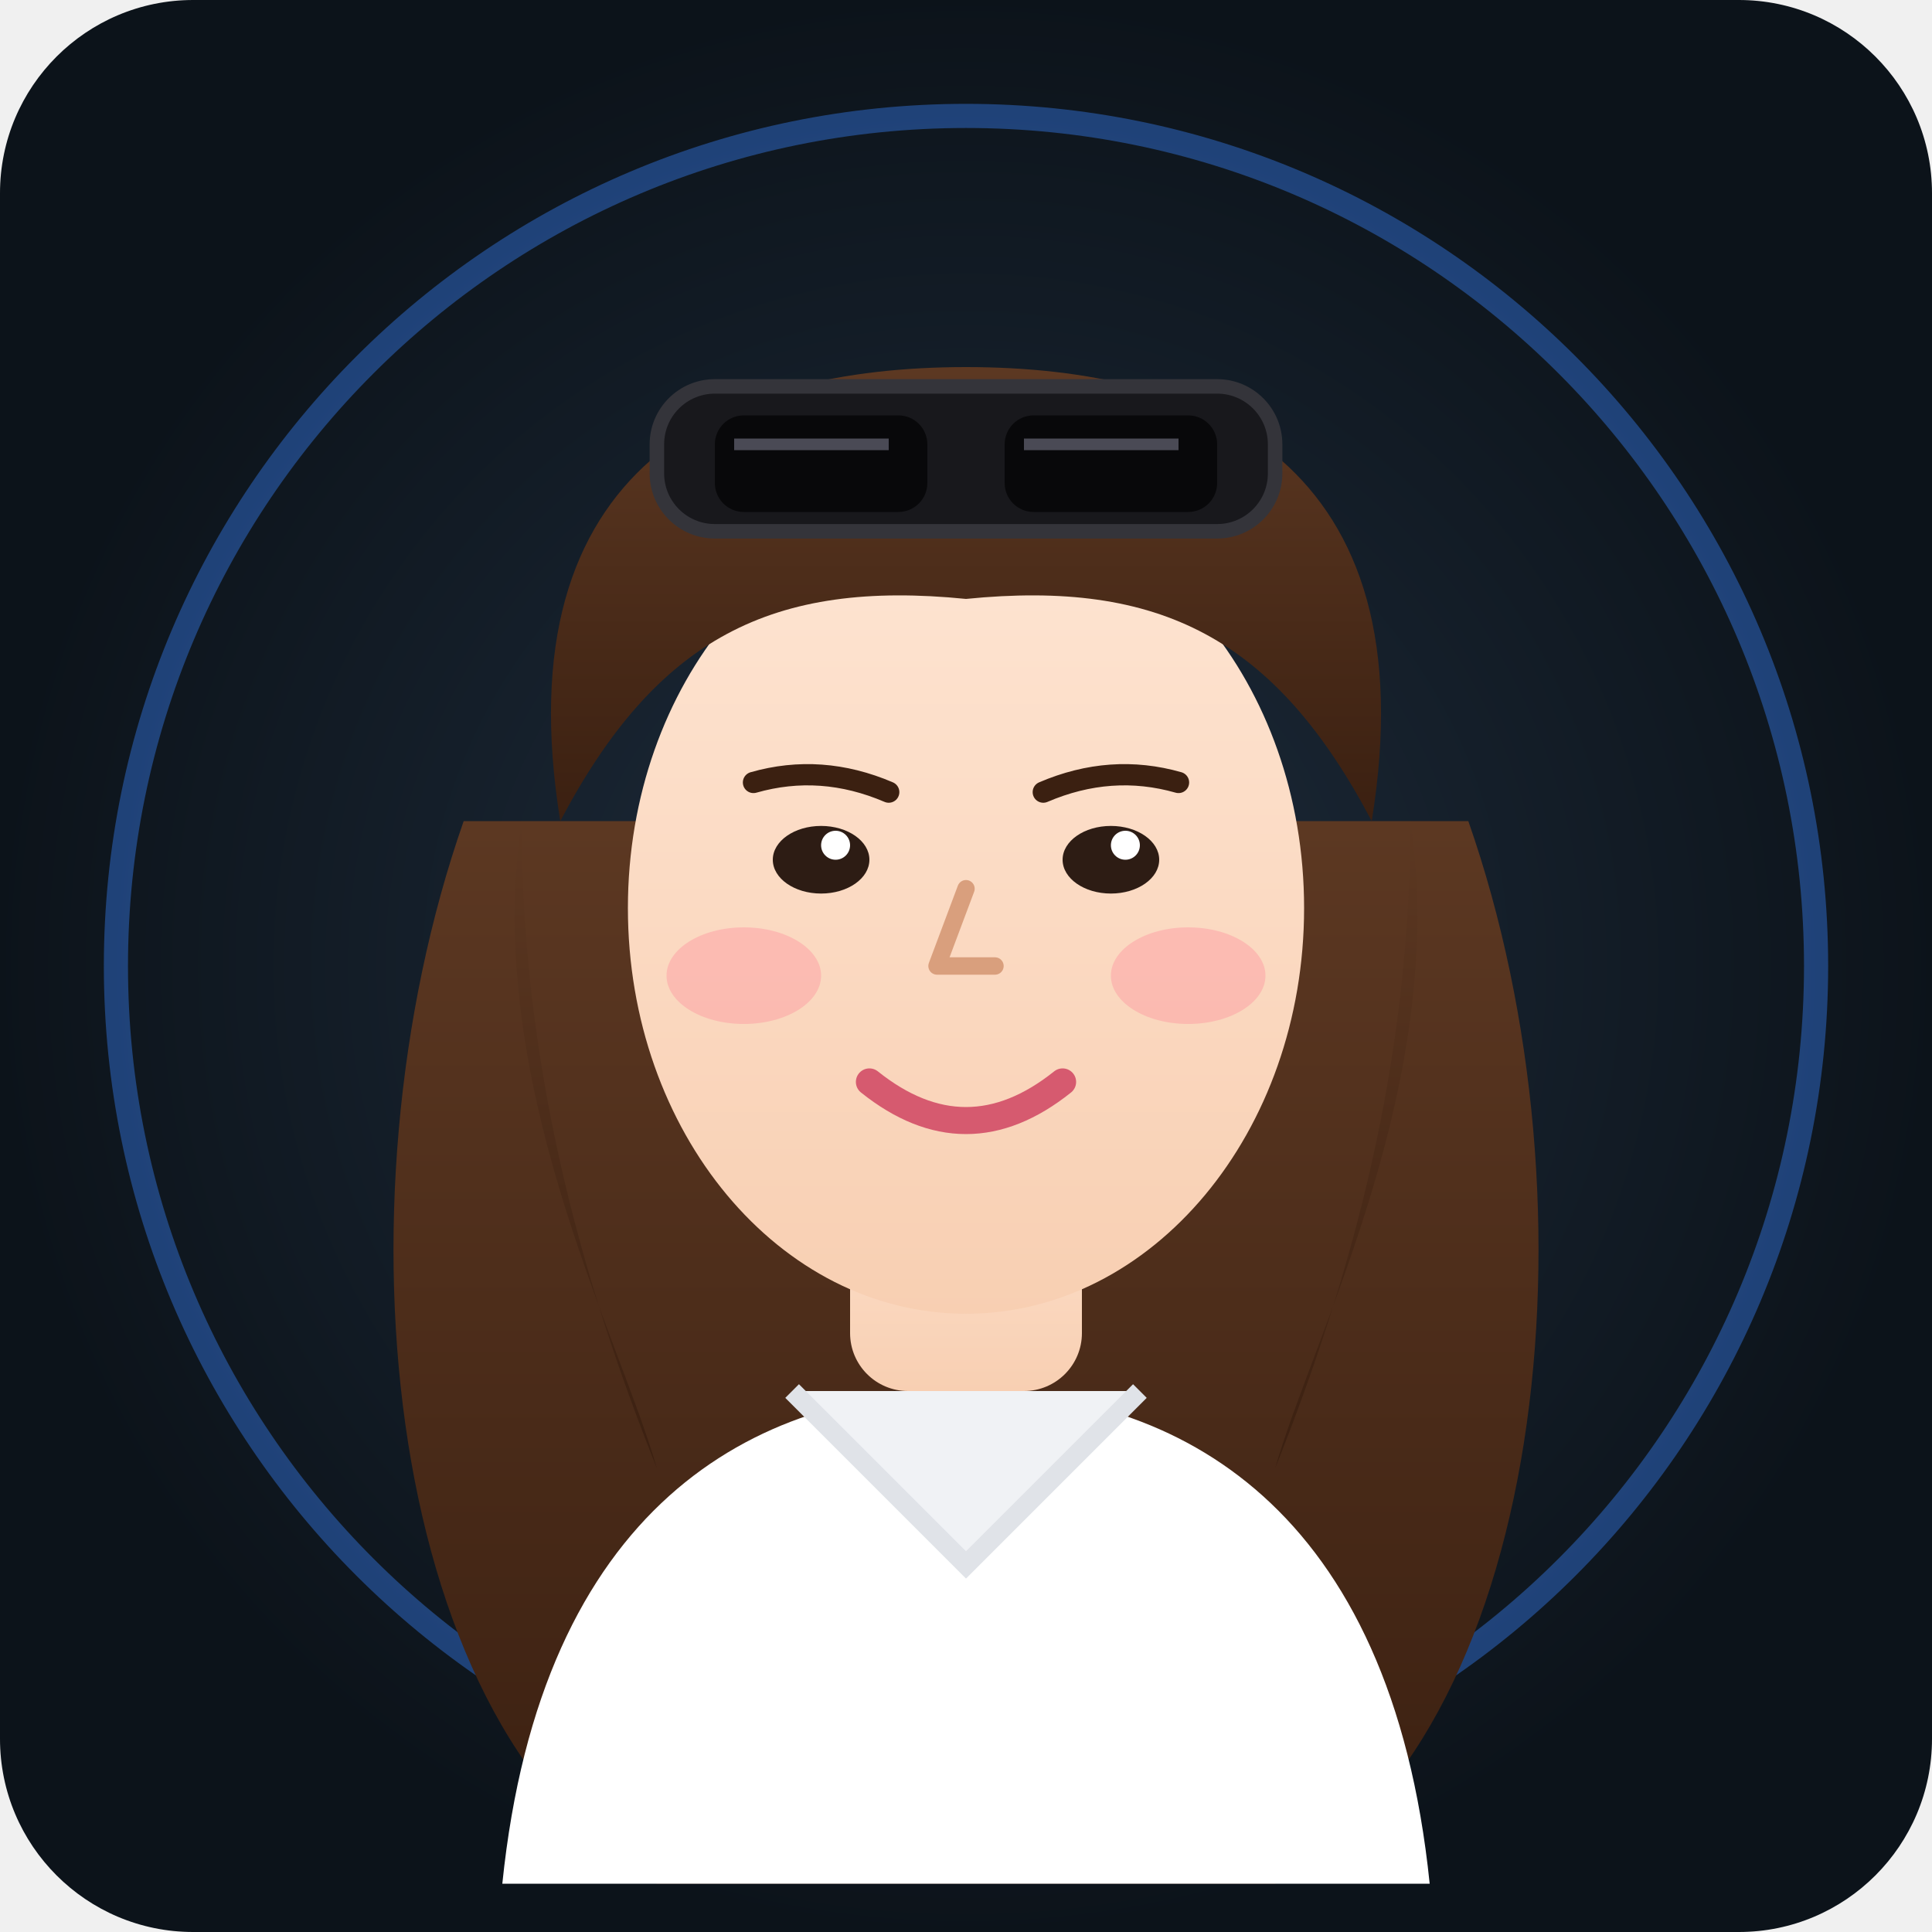
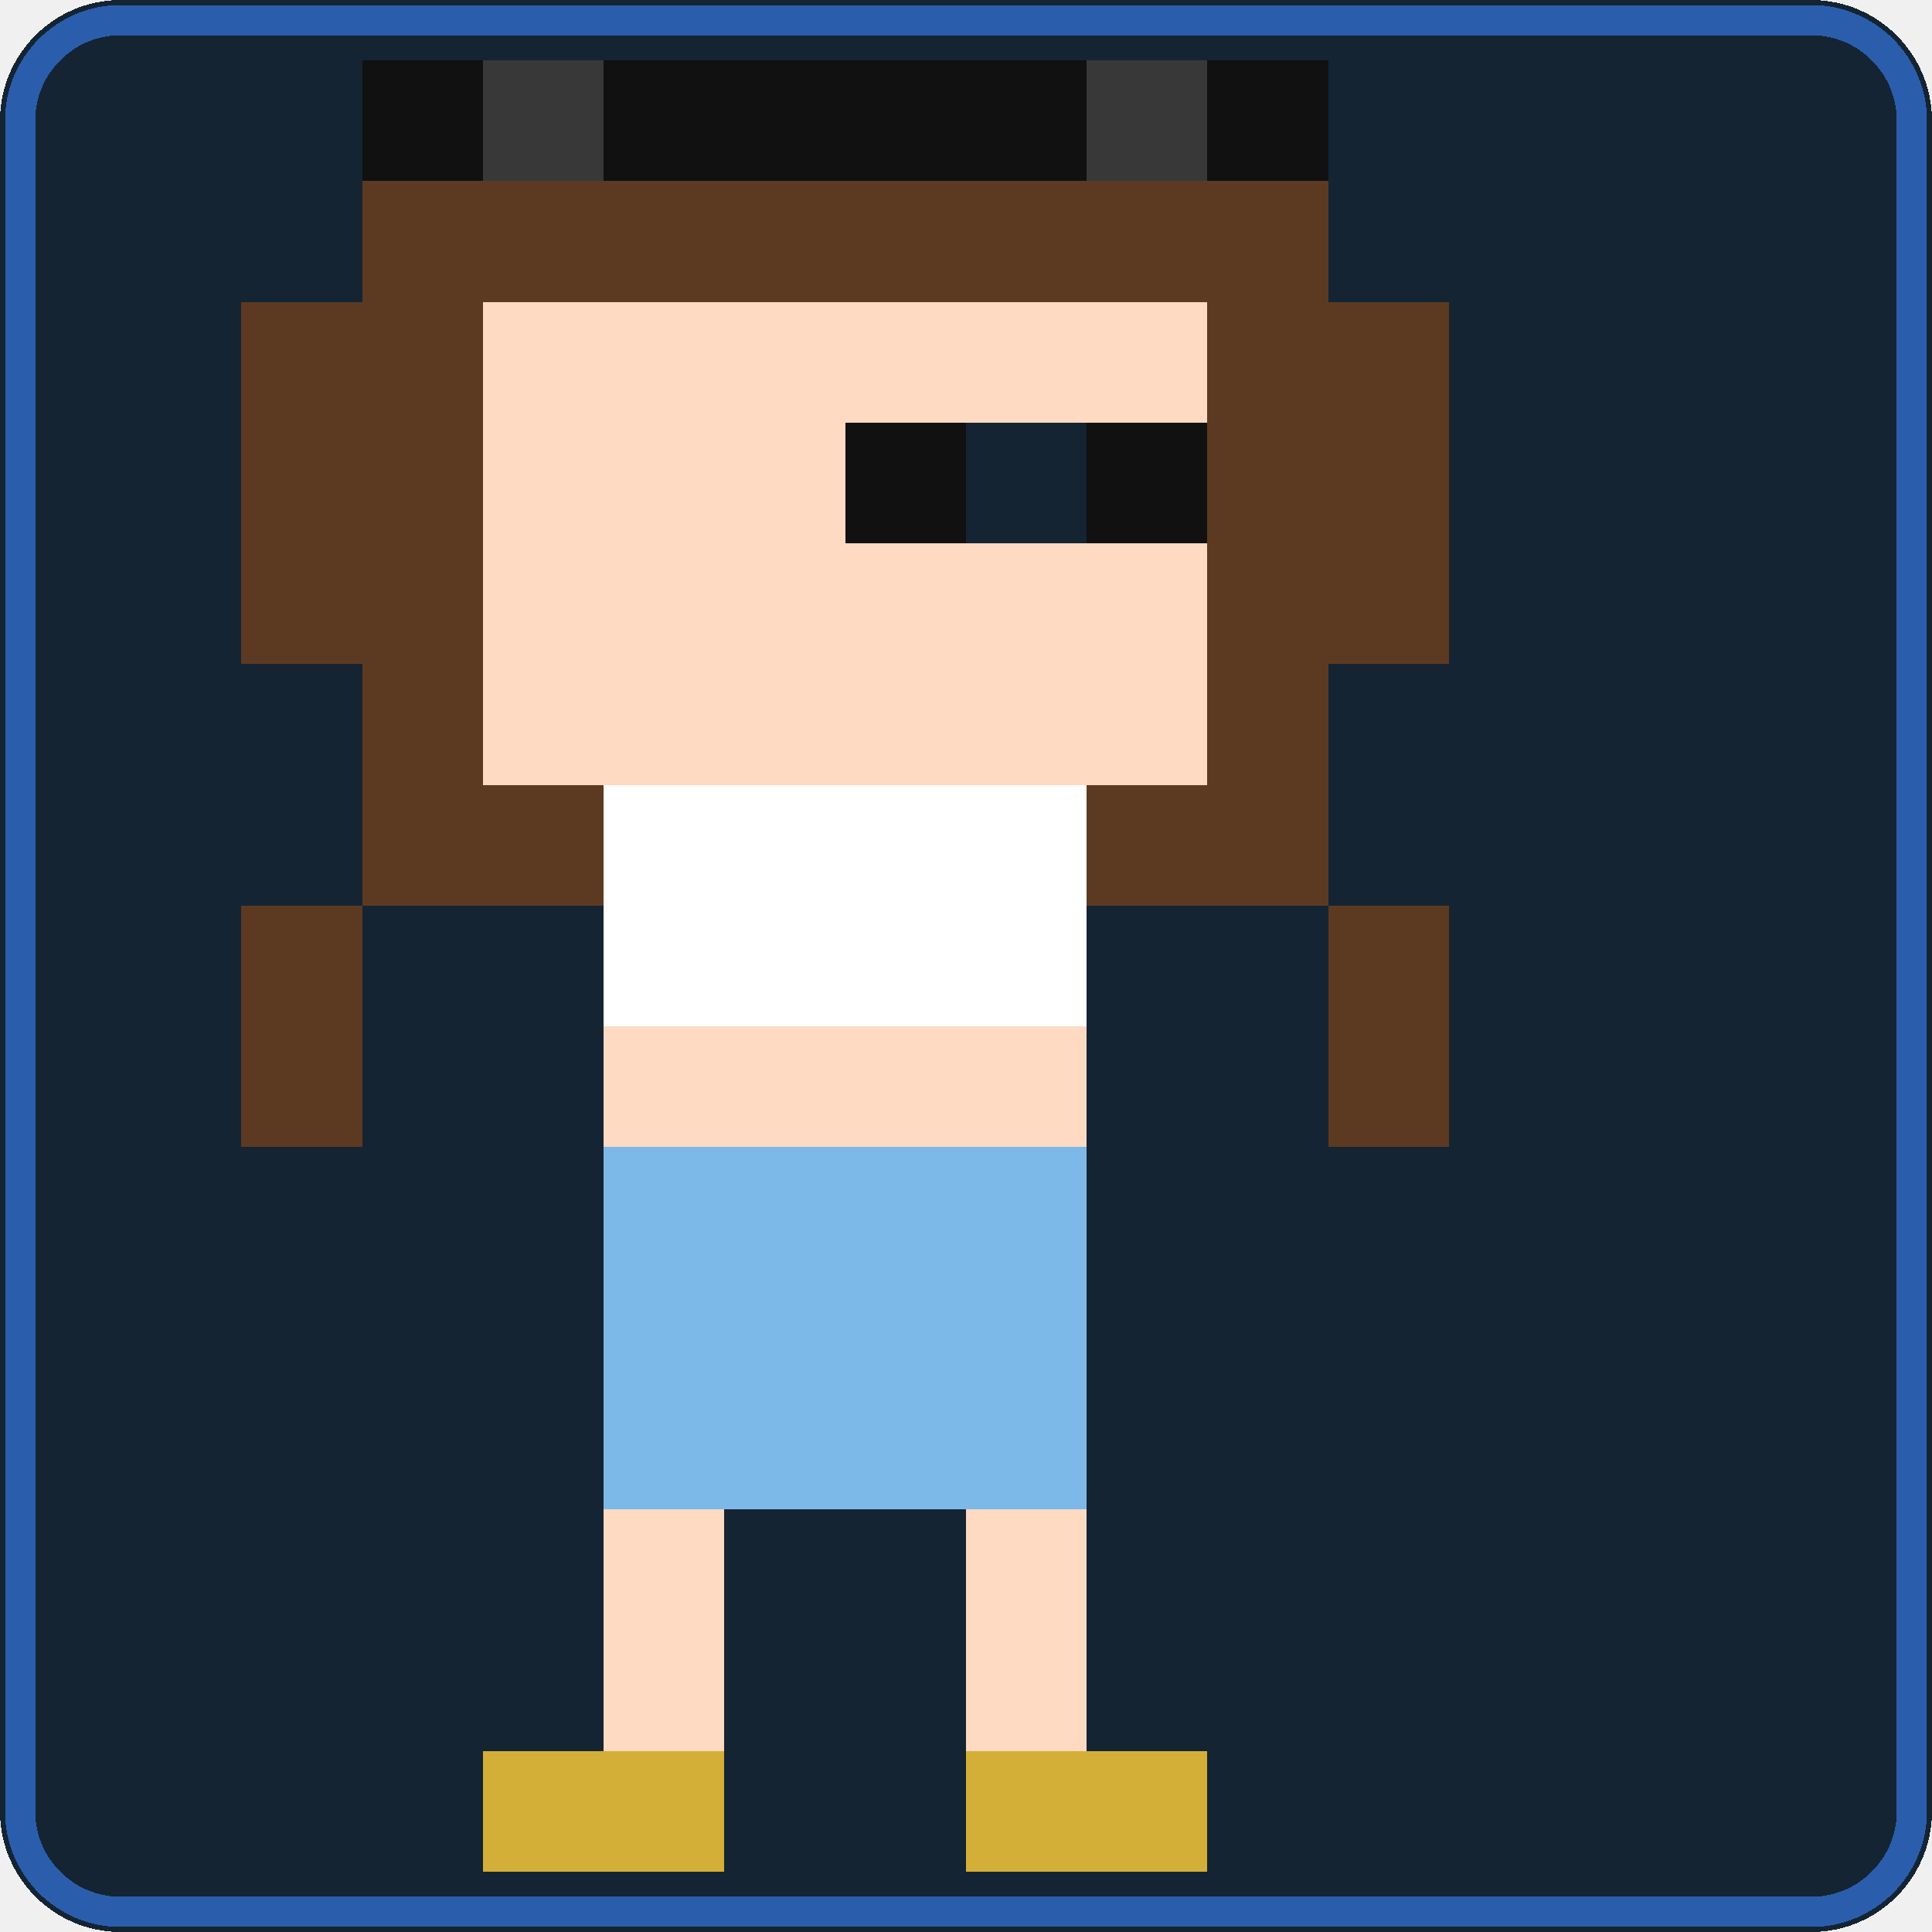
- <svg xmlns="http://www.w3.org/2000/svg" viewBox="0 0 200 200" width="200" height="200">
-   <defs>
-     <radialGradient id="bojana-bg" cx="50%" cy="50%" r="50%">
-       <stop offset="0%" stop-color="#1f2d3d" />
-       <stop offset="100%" stop-color="#0c131a" />
-     </radialGradient>
-     <linearGradient id="bojana-skin" x1="0%" y1="0%" x2="0%" y2="100%">
-       <stop offset="0%" stop-color="#fee5d3" />
-       <stop offset="100%" stop-color="#f8cfb2" />
-     </linearGradient>
-     <linearGradient id="bojana-hair" x1="0%" y1="0%" x2="0%" y2="100%">
-       <stop offset="0%" stop-color="#5c3822" />
-       <stop offset="100%" stop-color="#3b2011" />
-     </linearGradient>
-   </defs>
-   <rect width="200" height="200" rx="20" fill="url(#bojana-bg)" />
-   <circle cx="100" cy="100" r="88" fill="none" stroke="#3a86ff" stroke-width="2.5" stroke-opacity="0.4" />
-   <path d="M48 85 C34 125, 40 180, 68 195 L132 195 C160 180, 166 125, 152 85 Z" fill="url(#bojana-hair)" />
-   <path d="M52 195 C56 156, 78 144, 100 144 C122 144, 144 156, 148 195 Z" fill="#ffffff" />
-   <path d="M82 144 L100 162 L118 144" fill="#f0f2f5" stroke="#e0e3e8" stroke-width="2" />
-   <rect x="88" y="116" width="24" height="28" rx="6" fill="url(#bojana-skin)" />
-   <ellipse cx="100" cy="94" rx="35" ry="42" fill="url(#bojana-skin)" />
-   <ellipse cx="85" cy="89" rx="5" ry="3.5" fill="#2d1c14" />
-   <ellipse cx="115" cy="89" rx="5" ry="3.5" fill="#2d1c14" />
-   <circle cx="86.5" cy="87.5" r="1.5" fill="#ffffff" />
-   <circle cx="116.5" cy="87.5" r="1.5" fill="#ffffff" />
-   <path d="M78 81 Q85 79 92 82" fill="none" stroke="#3b2011" stroke-width="2.2" stroke-linecap="round" />
-   <path d="M108 82 Q115 79 122 81" fill="none" stroke="#3b2011" stroke-width="2.2" stroke-linecap="round" />
-   <path d="M100 92 L97 100 L103 100" fill="none" stroke="#d99f7d" stroke-width="1.8" stroke-linecap="round" stroke-linejoin="round" />
-   <path d="M90 112 Q100 120 110 112" fill="none" stroke="#d65a6f" stroke-width="2.8" stroke-linecap="round" />
-   <ellipse cx="77" cy="101" rx="8" ry="5" fill="#ff758f" opacity="0.3" />
-   <ellipse cx="123" cy="101" rx="8" ry="5" fill="#ff758f" opacity="0.3" />
-   <path d="M58 85 C52 48, 75 38, 100 38 C125 38, 148 48, 142 85 C132 66, 120 60, 100 62 C80 60, 68 66, 58 85 Z" fill="url(#bojana-hair)" />
-   <path d="M54 85 C50 112, 64 138, 68 152 C60 132, 54 110, 54 85 Z" fill="url(#bojana-hair)" />
-   <path d="M146 85 C150 112, 136 138, 132 152 C140 132, 146 110, 146 85 Z" fill="url(#bojana-hair)" />
-   <g transform="translate(100, 48)">
-     <rect x="-32" y="-8" width="64" height="15" rx="6" fill="#18181c" stroke="#34343a" stroke-width="1.5" />
-     <rect x="-26" y="-5" width="22" height="10" rx="3" fill="#08080a" />
-     <line x1="-24" y1="-2" x2="-8" y2="-2" stroke="#4a4a55" stroke-width="1.2" />
-     <rect x="4" y="-5" width="22" height="10" rx="3" fill="#08080a" />
-     <line x1="6" y1="-2" x2="22" y2="-2" stroke="#4a4a55" stroke-width="1.2" />
-   </g>
+ <svg xmlns="http://www.w3.org/2000/svg" viewBox="0 0 192 192" width="192" height="192" shape-rendering="crispEdges">
+   <rect width="192" height="192" rx="12" fill="#152433" />
+   <rect x="2" y="2" width="188" height="188" rx="10" fill="none" stroke="#3a86ff" stroke-width="3" stroke-opacity="0.6" />
+   <rect x="36" y="6" width="12" height="12" fill="#111111" />
+   <rect x="48" y="6" width="12" height="12" fill="#383838" />
+   <rect x="60" y="6" width="12" height="12" fill="#111111" />
+   <rect x="72" y="6" width="12" height="12" fill="#111111" />
+   <rect x="84" y="6" width="12" height="12" fill="#111111" />
+   <rect x="96" y="6" width="12" height="12" fill="#111111" />
+   <rect x="108" y="6" width="12" height="12" fill="#383838" />
+   <rect x="120" y="6" width="12" height="12" fill="#111111" />
+   <rect x="36" y="18" width="12" height="12" fill="#5c3a21" />
+   <rect x="48" y="18" width="12" height="12" fill="#5c3a21" />
+   <rect x="60" y="18" width="12" height="12" fill="#5c3a21" />
+   <rect x="72" y="18" width="12" height="12" fill="#5c3a21" />
+   <rect x="84" y="18" width="12" height="12" fill="#5c3a21" />
+   <rect x="96" y="18" width="12" height="12" fill="#5c3a21" />
+   <rect x="108" y="18" width="12" height="12" fill="#5c3a21" />
+   <rect x="120" y="18" width="12" height="12" fill="#5c3a21" />
+   <rect x="24" y="30" width="12" height="12" fill="#5c3a21" />
+   <rect x="36" y="30" width="12" height="12" fill="#5c3a21" />
+   <rect x="48" y="30" width="12" height="12" fill="#fedac2" />
+   <rect x="60" y="30" width="12" height="12" fill="#fedac2" />
+   <rect x="72" y="30" width="12" height="12" fill="#fedac2" />
+   <rect x="84" y="30" width="12" height="12" fill="#fedac2" />
+   <rect x="96" y="30" width="12" height="12" fill="#fedac2" />
+   <rect x="108" y="30" width="12" height="12" fill="#fedac2" />
+   <rect x="120" y="30" width="12" height="12" fill="#5c3a21" />
+   <rect x="132" y="30" width="12" height="12" fill="#5c3a21" />
+   <rect x="24" y="42" width="12" height="12" fill="#5c3a21" />
+   <rect x="36" y="42" width="12" height="12" fill="#5c3a21" />
+   <rect x="48" y="42" width="12" height="12" fill="#fedac2" />
+   <rect x="60" y="42" width="12" height="12" fill="#fedac2" />
+   <rect x="72" y="42" width="12" height="12" fill="#fedac2" />
+   <rect x="84" y="42" width="12" height="12" fill="#111111" />
+   <rect x="108" y="42" width="12" height="12" fill="#111111" />
+   <rect x="120" y="42" width="12" height="12" fill="#5c3a21" />
+   <rect x="132" y="42" width="12" height="12" fill="#5c3a21" />
+   <rect x="24" y="54" width="12" height="12" fill="#5c3a21" />
+   <rect x="36" y="54" width="12" height="12" fill="#5c3a21" />
+   <rect x="48" y="54" width="12" height="12" fill="#fedac2" />
+   <rect x="60" y="54" width="12" height="12" fill="#fedac2" />
+   <rect x="72" y="54" width="12" height="12" fill="#fedac2" />
+   <rect x="84" y="54" width="12" height="12" fill="#fedac2" />
+   <rect x="96" y="54" width="12" height="12" fill="#fedac2" />
+   <rect x="108" y="54" width="12" height="12" fill="#fedac2" />
+   <rect x="120" y="54" width="12" height="12" fill="#5c3a21" />
+   <rect x="132" y="54" width="12" height="12" fill="#5c3a21" />
+   <rect x="36" y="66" width="12" height="12" fill="#5c3a21" />
+   <rect x="48" y="66" width="12" height="12" fill="#fedac2" />
+   <rect x="60" y="66" width="12" height="12" fill="#fedac2" />
+   <rect x="72" y="66" width="12" height="12" fill="#fedac2" />
+   <rect x="84" y="66" width="12" height="12" fill="#fedac2" />
+   <rect x="96" y="66" width="12" height="12" fill="#fedac2" />
+   <rect x="108" y="66" width="12" height="12" fill="#fedac2" />
+   <rect x="120" y="66" width="12" height="12" fill="#5c3a21" />
+   <rect x="36" y="78" width="12" height="12" fill="#5c3a21" />
+   <rect x="48" y="78" width="12" height="12" fill="#5c3a21" />
+   <rect x="60" y="78" width="12" height="12" fill="#ffffff" />
+   <rect x="72" y="78" width="12" height="12" fill="#ffffff" />
+   <rect x="84" y="78" width="12" height="12" fill="#ffffff" />
+   <rect x="96" y="78" width="12" height="12" fill="#ffffff" />
+   <rect x="108" y="78" width="12" height="12" fill="#5c3a21" />
+   <rect x="120" y="78" width="12" height="12" fill="#5c3a21" />
+   <rect x="24" y="90" width="12" height="12" fill="#5c3a21" />
+   <rect x="60" y="90" width="12" height="12" fill="#ffffff" />
+   <rect x="72" y="90" width="12" height="12" fill="#ffffff" />
+   <rect x="84" y="90" width="12" height="12" fill="#ffffff" />
+   <rect x="96" y="90" width="12" height="12" fill="#ffffff" />
+   <rect x="132" y="90" width="12" height="12" fill="#5c3a21" />
+   <rect x="24" y="102" width="12" height="12" fill="#5c3a21" />
+   <rect x="60" y="102" width="12" height="12" fill="#fedac2" />
+   <rect x="72" y="102" width="12" height="12" fill="#fedac2" />
+   <rect x="84" y="102" width="12" height="12" fill="#fedac2" />
+   <rect x="96" y="102" width="12" height="12" fill="#fedac2" />
+   <rect x="132" y="102" width="12" height="12" fill="#5c3a21" />
+   <rect x="60" y="114" width="12" height="12" fill="#7cb9e8" />
+   <rect x="72" y="114" width="12" height="12" fill="#7cb9e8" />
+   <rect x="84" y="114" width="12" height="12" fill="#7cb9e8" />
+   <rect x="96" y="114" width="12" height="12" fill="#7cb9e8" />
+   <rect x="60" y="126" width="12" height="12" fill="#7cb9e8" />
+   <rect x="72" y="126" width="12" height="12" fill="#7cb9e8" />
+   <rect x="84" y="126" width="12" height="12" fill="#7cb9e8" />
+   <rect x="96" y="126" width="12" height="12" fill="#7cb9e8" />
+   <rect x="60" y="138" width="12" height="12" fill="#7cb9e8" />
+   <rect x="72" y="138" width="12" height="12" fill="#7cb9e8" />
+   <rect x="84" y="138" width="12" height="12" fill="#7cb9e8" />
+   <rect x="96" y="138" width="12" height="12" fill="#7cb9e8" />
+   <rect x="60" y="150" width="12" height="12" fill="#fedac2" />
+   <rect x="96" y="150" width="12" height="12" fill="#fedac2" />
+   <rect x="60" y="162" width="12" height="12" fill="#fedac2" />
+   <rect x="96" y="162" width="12" height="12" fill="#fedac2" />
+   <rect x="48" y="174" width="12" height="12" fill="#d4af37" />
+   <rect x="60" y="174" width="12" height="12" fill="#d4af37" />
+   <rect x="96" y="174" width="12" height="12" fill="#d4af37" />
+   <rect x="108" y="174" width="12" height="12" fill="#d4af37" />
</svg>
